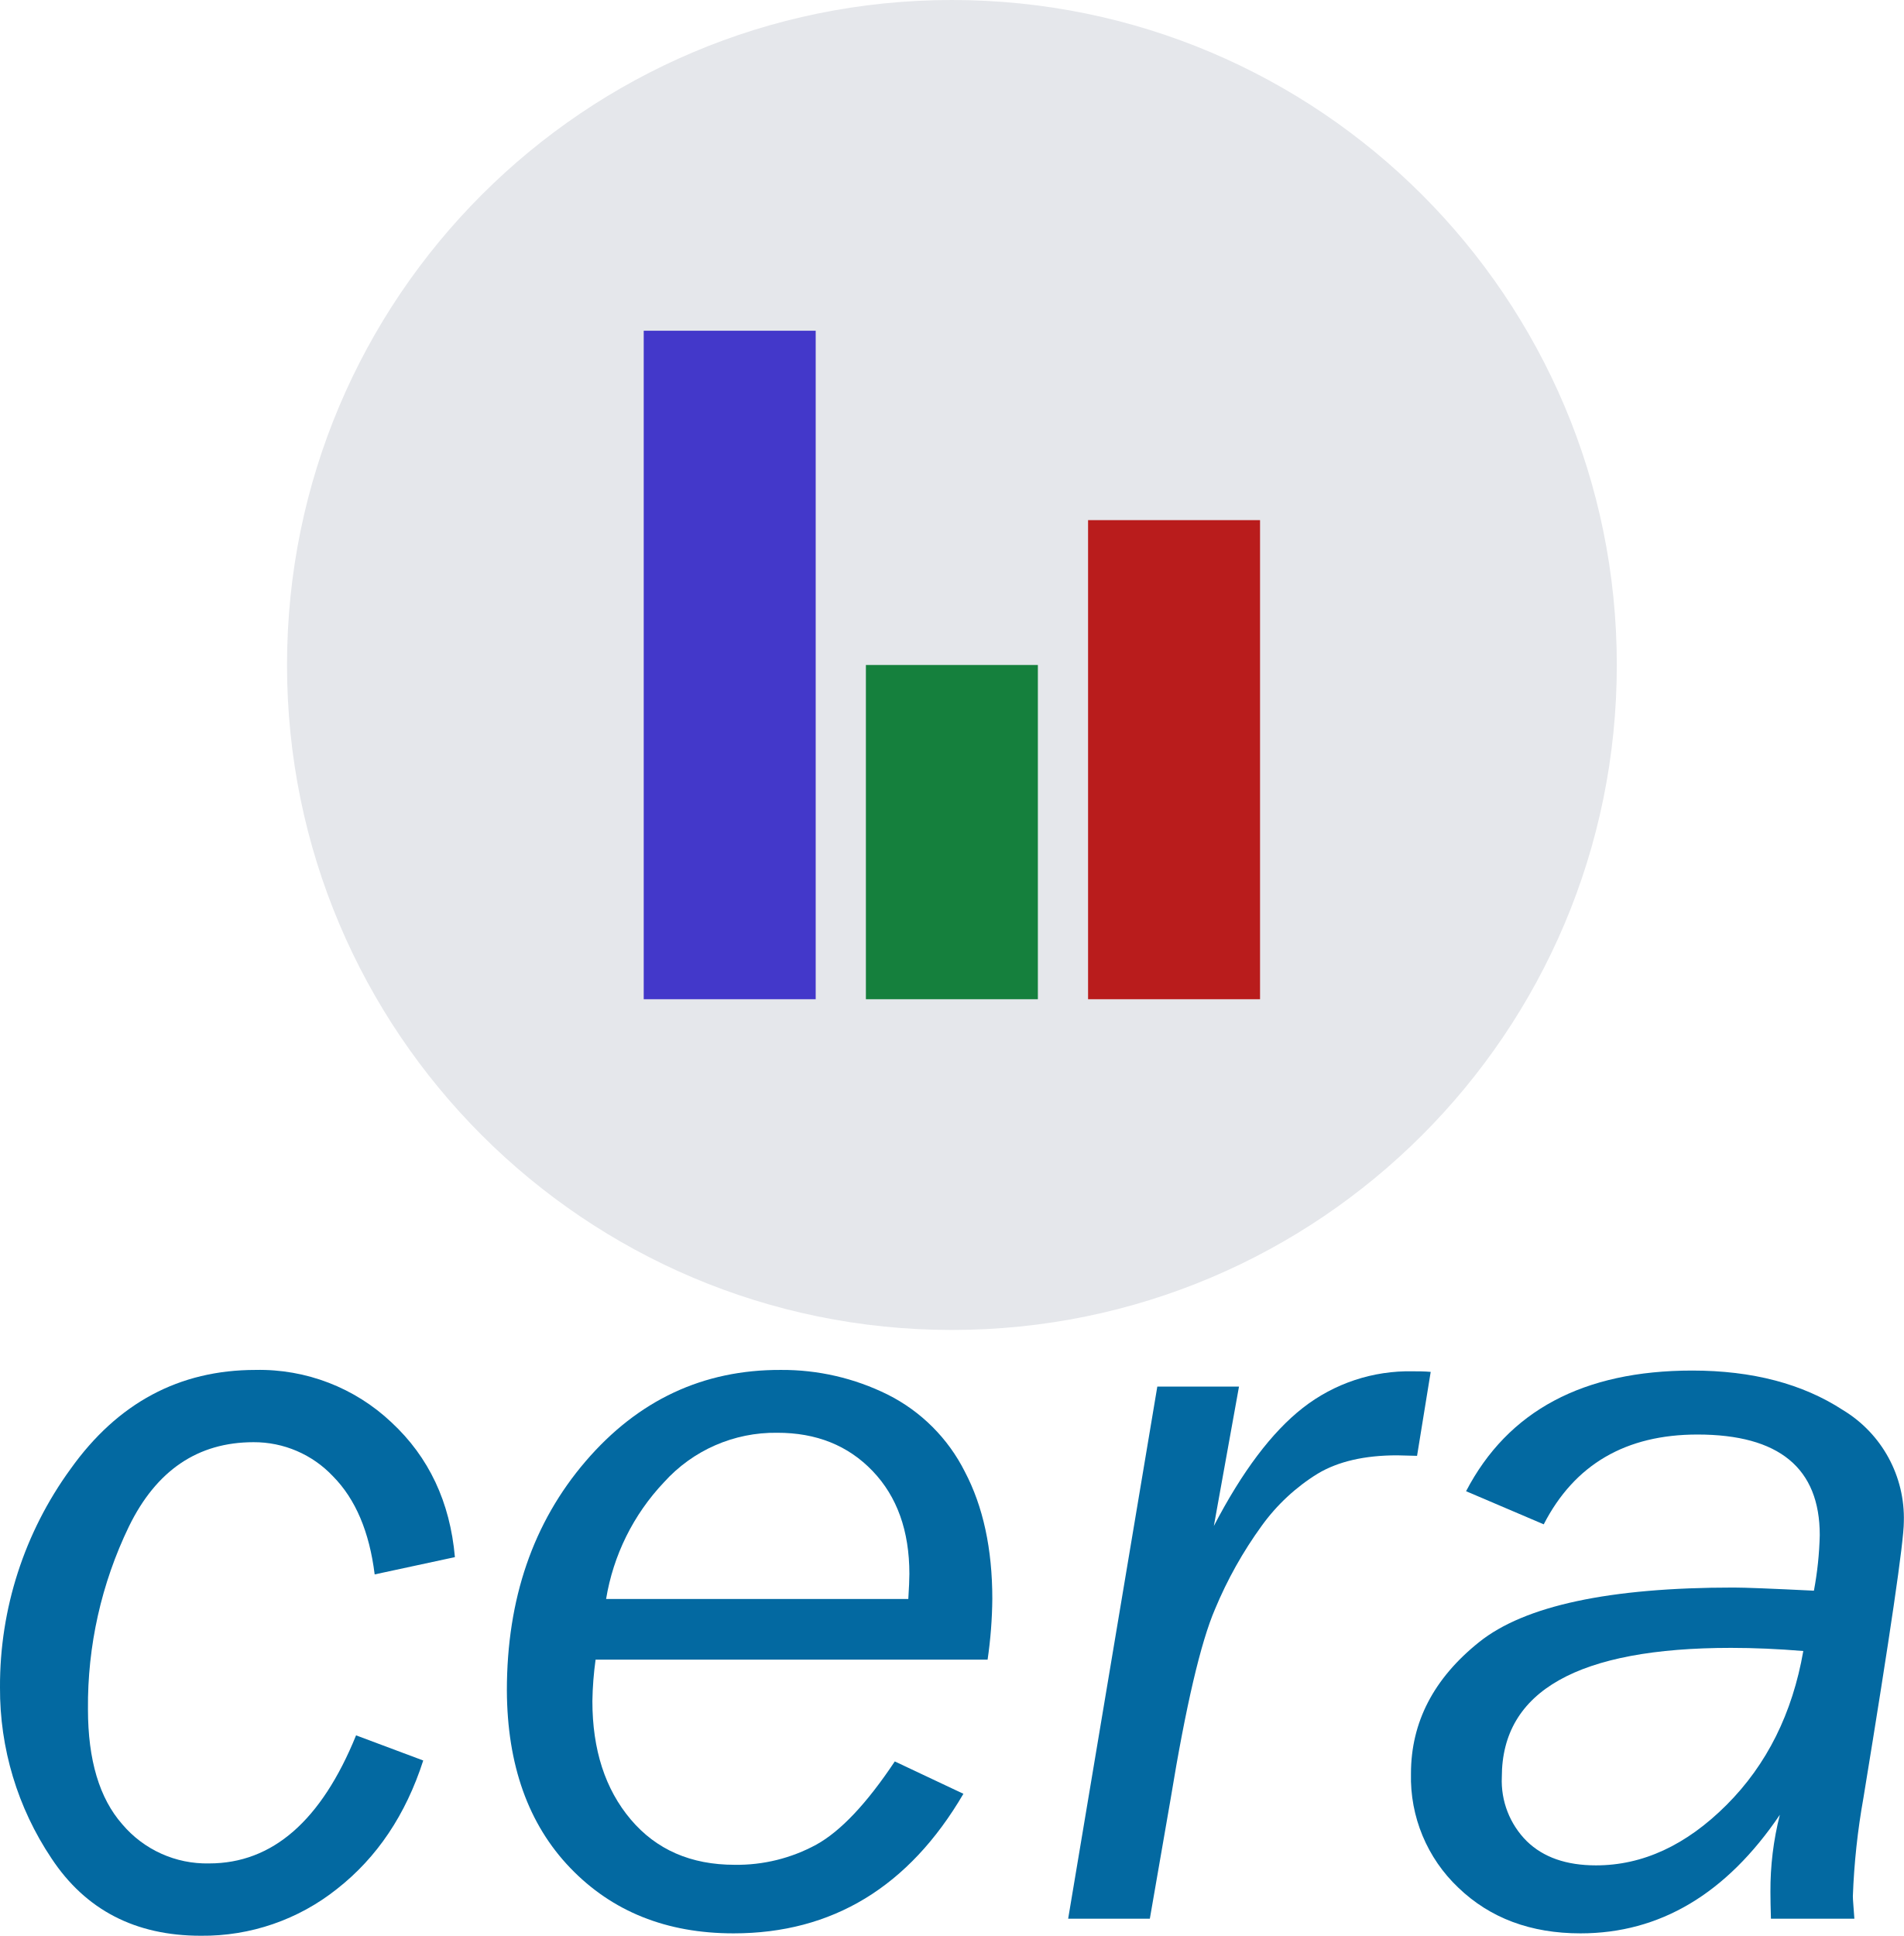
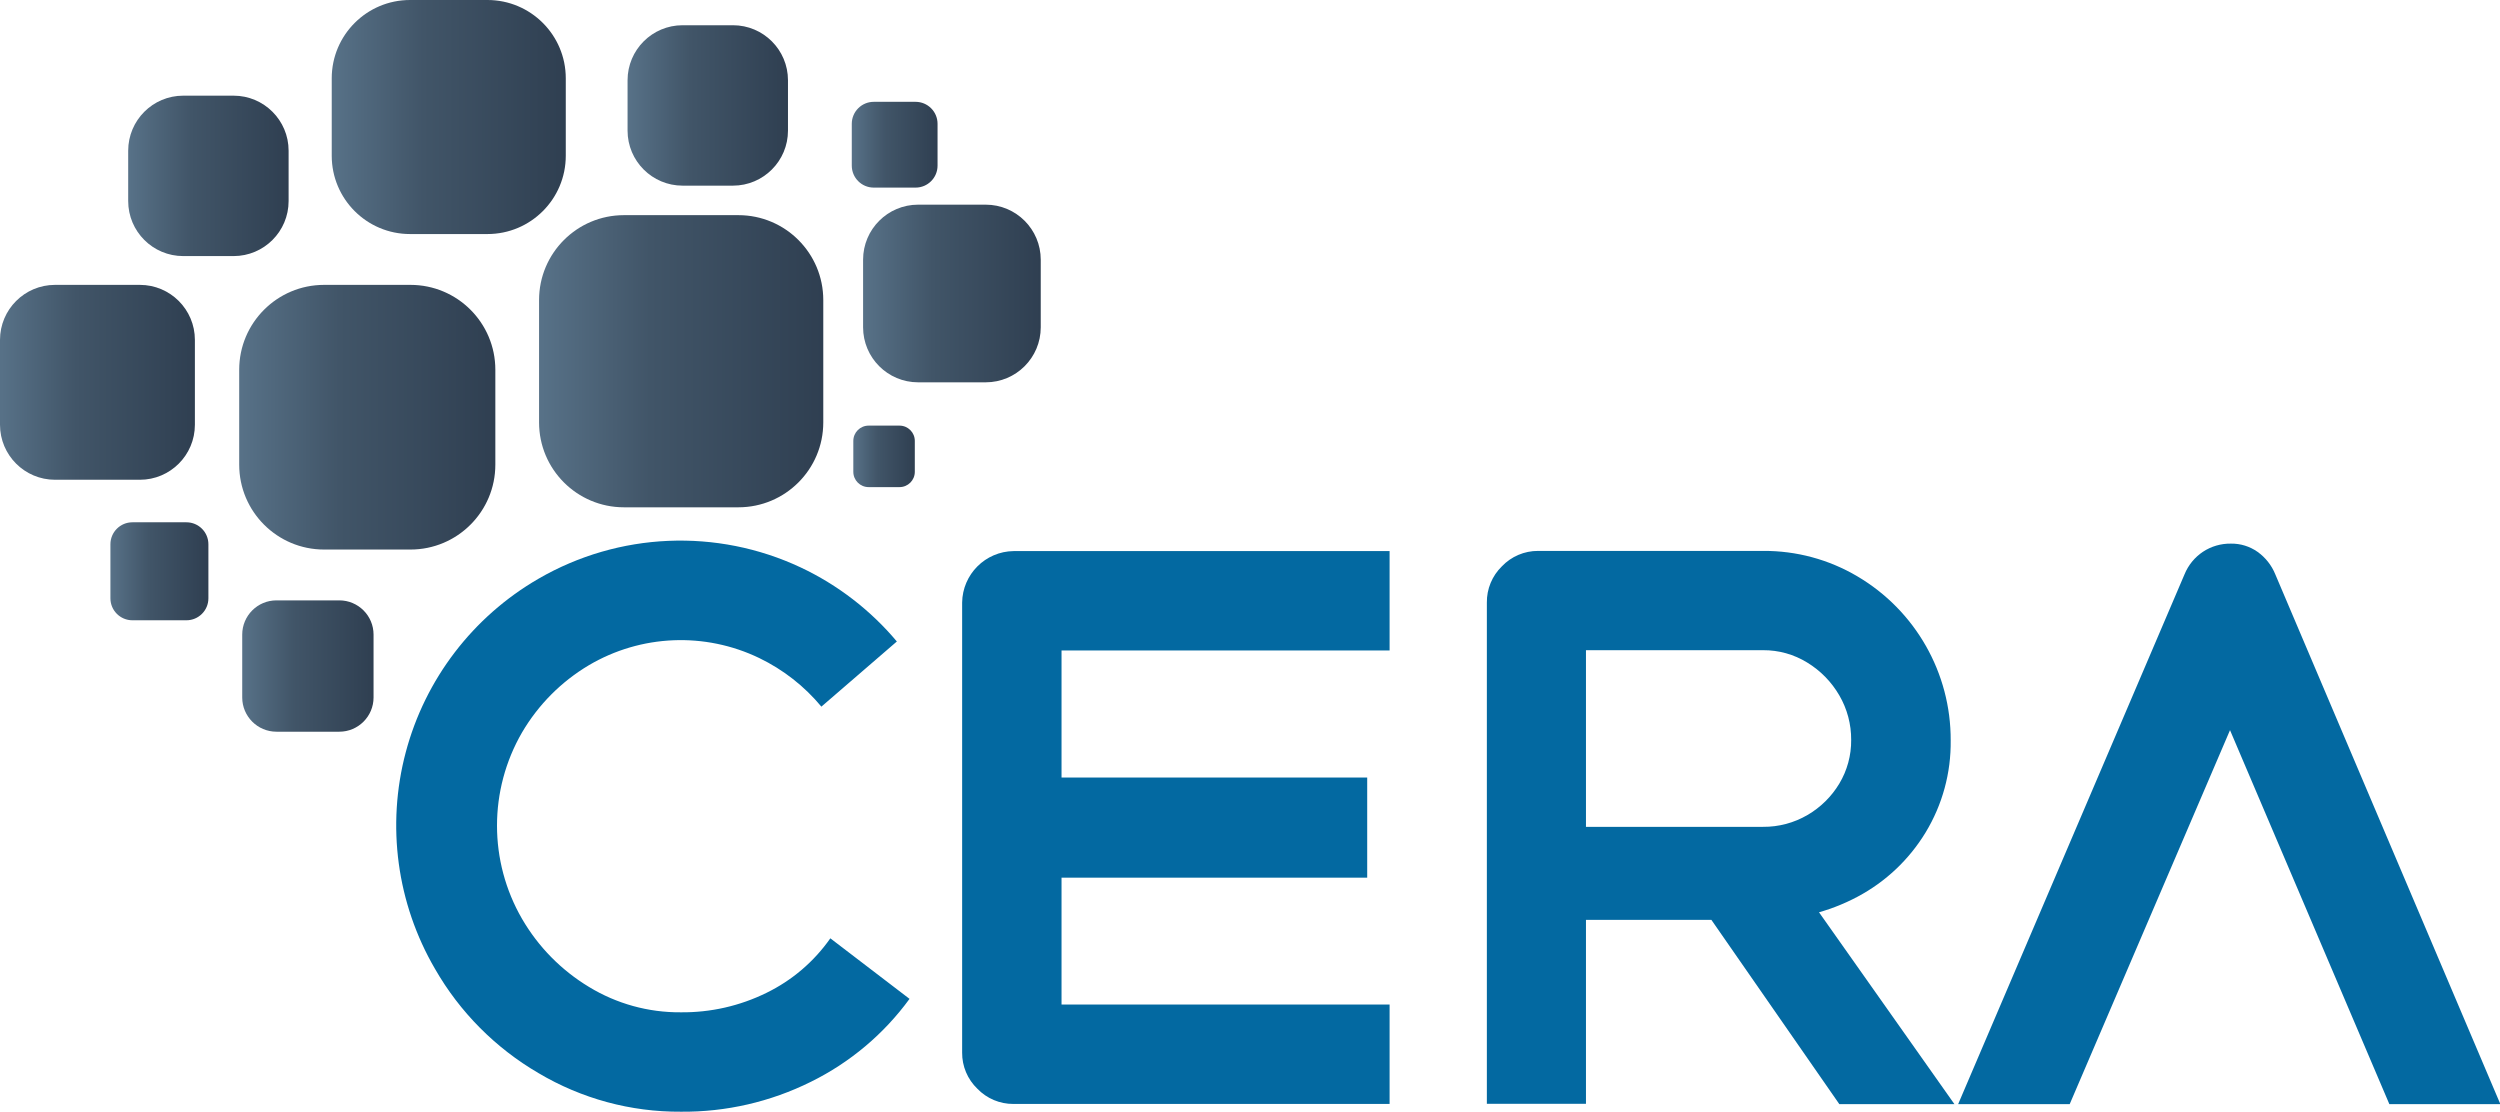
- <svg xmlns="http://www.w3.org/2000/svg" viewBox="0 0 302.99 308.08">
+ <svg xmlns="http://www.w3.org/2000/svg" xmlns:xlink="http://www.w3.org/1999/xlink" viewBox="0 0 422.03 187.65">
  <defs>
-     <style>.cls-1{fill:#e5e7eb;}.cls-2{fill:#0369a1;}.cls-3{fill:#b91c1c;}.cls-4{fill:#15803d;}.cls-5{fill:#4338ca;}</style>
+     <style>.cls-1{fill:#0369a1;}.cls-2{fill:url(#linear-gradient);}.cls-3{fill:url(#linear-gradient-2);}.cls-4{fill:url(#linear-gradient-3);}.cls-5{fill:url(#linear-gradient-4);}.cls-6{fill:url(#linear-gradient-5);}.cls-7{fill:url(#linear-gradient-6);}.cls-8{fill:url(#linear-gradient-7);}.cls-9{fill:url(#linear-gradient-8);}.cls-10{fill:url(#linear-gradient-9);}.cls-11{fill:url(#linear-gradient-10);}.cls-12{fill:url(#linear-gradient-11);}</style>
+     <linearGradient id="linear-gradient" x1="56" y1="19.76" x2="95.51" y2="19.76" gradientUnits="userSpaceOnUse">
+       <stop offset="0.01" stop-color="#577187" />
+       <stop offset="0.39" stop-color="#415568" />
+       <stop offset="1" stop-color="#2f3f51" />
+     </linearGradient>
+     <linearGradient id="linear-gradient-2" x1="40.38" y1="70.43" x2="83.62" y2="70.43" xlink:href="#linear-gradient" />
+     <linearGradient id="linear-gradient-3" x1="91" y1="60.98" x2="138.98" y2="60.98" xlink:href="#linear-gradient" />
+     <linearGradient id="linear-gradient-4" x1="105.94" y1="17.81" x2="133.03" y2="17.81" xlink:href="#linear-gradient" />
+     <linearGradient id="linear-gradient-5" x1="145.7" y1="49.55" x2="175.69" y2="49.55" xlink:href="#linear-gradient" />
+     <linearGradient id="linear-gradient-6" x1="21.64" y1="29.69" x2="48.72" y2="29.69" xlink:href="#linear-gradient" />
+     <linearGradient id="linear-gradient-7" x1="0" y1="64.55" x2="32.9" y2="64.55" xlink:href="#linear-gradient" />
+     <linearGradient id="linear-gradient-8" x1="143.79" y1="24.43" x2="158.27" y2="24.43" xlink:href="#linear-gradient" />
+     <linearGradient id="linear-gradient-9" x1="144.05" y1="77.04" x2="154.42" y2="77.04" xlink:href="#linear-gradient" />
+     <linearGradient id="linear-gradient-10" x1="18.64" y1="96.44" x2="35.18" y2="96.44" xlink:href="#linear-gradient" />
+     <linearGradient id="linear-gradient-11" x1="40.89" y1="112.44" x2="63.06" y2="112.44" xlink:href="#linear-gradient" />
  </defs>
  <g id="Layer_2" data-name="Layer 2">
-     <g id="Floor">
-       <circle class="cls-1" cx="151.5" cy="105.82" r="105.82" />
-       <path class="cls-2" d="M72.4,247.79l-12.77,2.75Q58.37,240.36,53,234.93a17.25,17.25,0,0,0-12.65-5.43q-13.29,0-19.84,13.43A65.43,65.43,0,0,0,14,272q0,12.11,5.47,18.31a17.59,17.59,0,0,0,13.82,6.22q15.1,0,23.38-20.38l10.69,4q-4.17,12.94-13.7,20.42a34.2,34.2,0,0,1-21.71,7.47q-15.62,0-23.76-12.32A48.37,48.37,0,0,1,0,268.5a58.58,58.58,0,0,1,11.23-34.74Q22.46,218,40.67,218a30.57,30.57,0,0,1,21.63,8.34Q71.24,234.64,72.4,247.79Z" />
-       <path class="cls-2" d="M153.33,285.45q-13,22.21-36.58,22.21-16,0-26-10.42T80.67,269q0-21.85,12.53-36.46T124.27,218a37.72,37.72,0,0,1,17,3.92,27.57,27.57,0,0,1,12.28,12.26q4.38,8.32,4.38,20.25a71.24,71.24,0,0,1-.75,9.67H94.79a54.19,54.19,0,0,0-.51,6.6q0,11.61,6.1,18.83t16.54,7.22a26.38,26.38,0,0,0,13-3.21q5.81-3.21,12.49-13.24Zm-56.87-31h48.1c.11-1.78.17-3.11.17-4q0-10.25-5.85-16.36T123.68,228a23.8,23.8,0,0,0-18,7.87A35.32,35.32,0,0,0,96.46,254.47Z" />
-       <path class="cls-2" d="M183,305.33H170l14.19-84.68h13l-4,22.18q6.76-13,14.16-18.79a27.47,27.47,0,0,1,17.51-5.82c.83,0,1.78,0,2.84.09l-2.17,13.36-3.17-.08q-7.77,0-12.65,2.92a31.19,31.19,0,0,0-8.89,8.27,65.26,65.26,0,0,0-7.44,13.27q-3.42,7.93-7.09,30.32Z" />
-       <path class="cls-2" d="M295.13,305.33H281.85c-.05-1.73-.08-3.15-.08-4.26a48.55,48.55,0,0,1,1.5-12.28q-12.78,18.87-31.73,18.87-11.86,0-19.42-7.25a24.16,24.16,0,0,1-7.56-18.18q0-12.25,10.86-20.93t40.5-8.67q2.67,0,12.77.5a54.71,54.71,0,0,0,.93-8.85q0-16-19.46-16-17.12,0-24.47,14.29l-12.36-5.27q10-19.2,36-19.2,14.34,0,24,6.3A20.07,20.07,0,0,1,303,242.18q0,4.68-6.43,43.93a111.41,111.41,0,0,0-1.68,15.62C294.88,302.23,295,303.43,295.13,305.33ZM287,262.73q-6-.5-11.5-.5-36.48,0-36.48,20.55A13.55,13.55,0,0,0,243,293q3.94,3.84,11,3.84,11.16,0,20.78-9.61T287,262.73Z" />
-       <rect class="cls-3" x="173.17" y="82.77" width="27.37" height="76.24" />
-       <rect class="cls-4" x="137.81" y="105.82" width="27.37" height="53.19" />
-       <rect class="cls-5" x="102.45" y="52.63" width="27.37" height="106.38" />
+     <g id="Layer_1-2" data-name="Layer 1">
+       <path class="cls-1" d="M90.9,181.15a48,48,0,0,1-17.47-17.6A48.09,48.09,0,0,1,90.9,97.7a47.79,47.79,0,0,1,44.29-1.9,47.84,47.84,0,0,1,16.21,12.49l-12.74,11a31.38,31.38,0,0,0-10.48-8.2,30.52,30.52,0,0,0-28.76,1.2,32.05,32.05,0,0,0-11.29,11.35,31.4,31.4,0,0,0,0,31.48,32.42,32.42,0,0,0,11.29,11.48,29.33,29.33,0,0,0,15.52,4.29,32,32,0,0,0,14.44-3.28,28.28,28.28,0,0,0,10.79-9.21l13.37,10.22a45.52,45.52,0,0,1-16.65,14,48.34,48.34,0,0,1-21.95,5.05A46.47,46.47,0,0,1,90.9,181.15Z" />
+       <path class="cls-1" d="M165,183.8a8.36,8.36,0,0,1-2.58-6.12V101.73a8.81,8.81,0,0,1,8.7-8.7h63.46v16.78h-59.8l4.42-4.42V174l-4.42-4.42h59.8v16.78H171.08A8.37,8.37,0,0,1,165,183.8Zm11.17-52.54h54.63v16.9H176.13Z" />
+       <path class="cls-1" d="M253.53,95.61A8.39,8.39,0,0,1,259.65,93h38a30.83,30.83,0,0,1,15.89,4.29A32,32,0,0,1,329.3,125a29.24,29.24,0,0,1-4.23,15.52,29.8,29.8,0,0,1-11.48,10.85,33.19,33.19,0,0,1-16,3.91H265.08V139.58h32.55a14.62,14.62,0,0,0,7.5-2,15.15,15.15,0,0,0,5.37-5.3,14.07,14.07,0,0,0,2-7.38,14.74,14.74,0,0,0-2-7.51,15.69,15.69,0,0,0-5.43-5.55,14,14,0,0,0-7.44-2.08H263.31l4.42-4.42v81H251V101.73A8.39,8.39,0,0,1,253.53,95.61Zm32.62,55.71,13.24-8.2,30.54,43.27H310.5Z" />
+       <path class="cls-1" d="M371.88,93.15a8.34,8.34,0,0,1,4.73-1.38,7.6,7.6,0,0,1,4.48,1.38,8.65,8.65,0,0,1,3,3.79l38,89.45H403.35L374,117.5h4.92l-29.53,68.89H330.56l38.22-89.45A8.39,8.39,0,0,1,371.88,93.15Z" />
+       <rect class="cls-2" x="56" width="39.51" height="39.51" rx="13.22" />
+       <rect class="cls-3" x="40.38" y="48.09" width="43.24" height="44.68" rx="14.33" />
+       <rect class="cls-4" x="91" y="36.32" width="47.98" height="49.32" rx="14.33" />
+       <rect class="cls-5" x="105.94" y="4.26" width="27.08" height="27.08" rx="9.29" />
+       <rect class="cls-6" x="145.7" y="34.55" width="29.99" height="29.99" rx="9.29" />
+       <rect class="cls-7" x="21.64" y="16.15" width="27.08" height="27.08" rx="9.29" />
+       <rect class="cls-8" y="48.09" width="32.9" height="32.9" rx="9.29" />
+       <rect class="cls-9" x="143.79" y="17.19" width="14.48" height="14.48" rx="3.71" />
+       <rect class="cls-10" x="144.05" y="71.85" width="10.38" height="10.38" rx="2.58" />
+       <rect class="cls-11" x="18.64" y="88.17" width="16.54" height="16.54" rx="3.71" />
+       <rect class="cls-12" x="40.89" y="101.35" width="22.17" height="22.17" rx="5.78" />
    </g>
  </g>
</svg>
